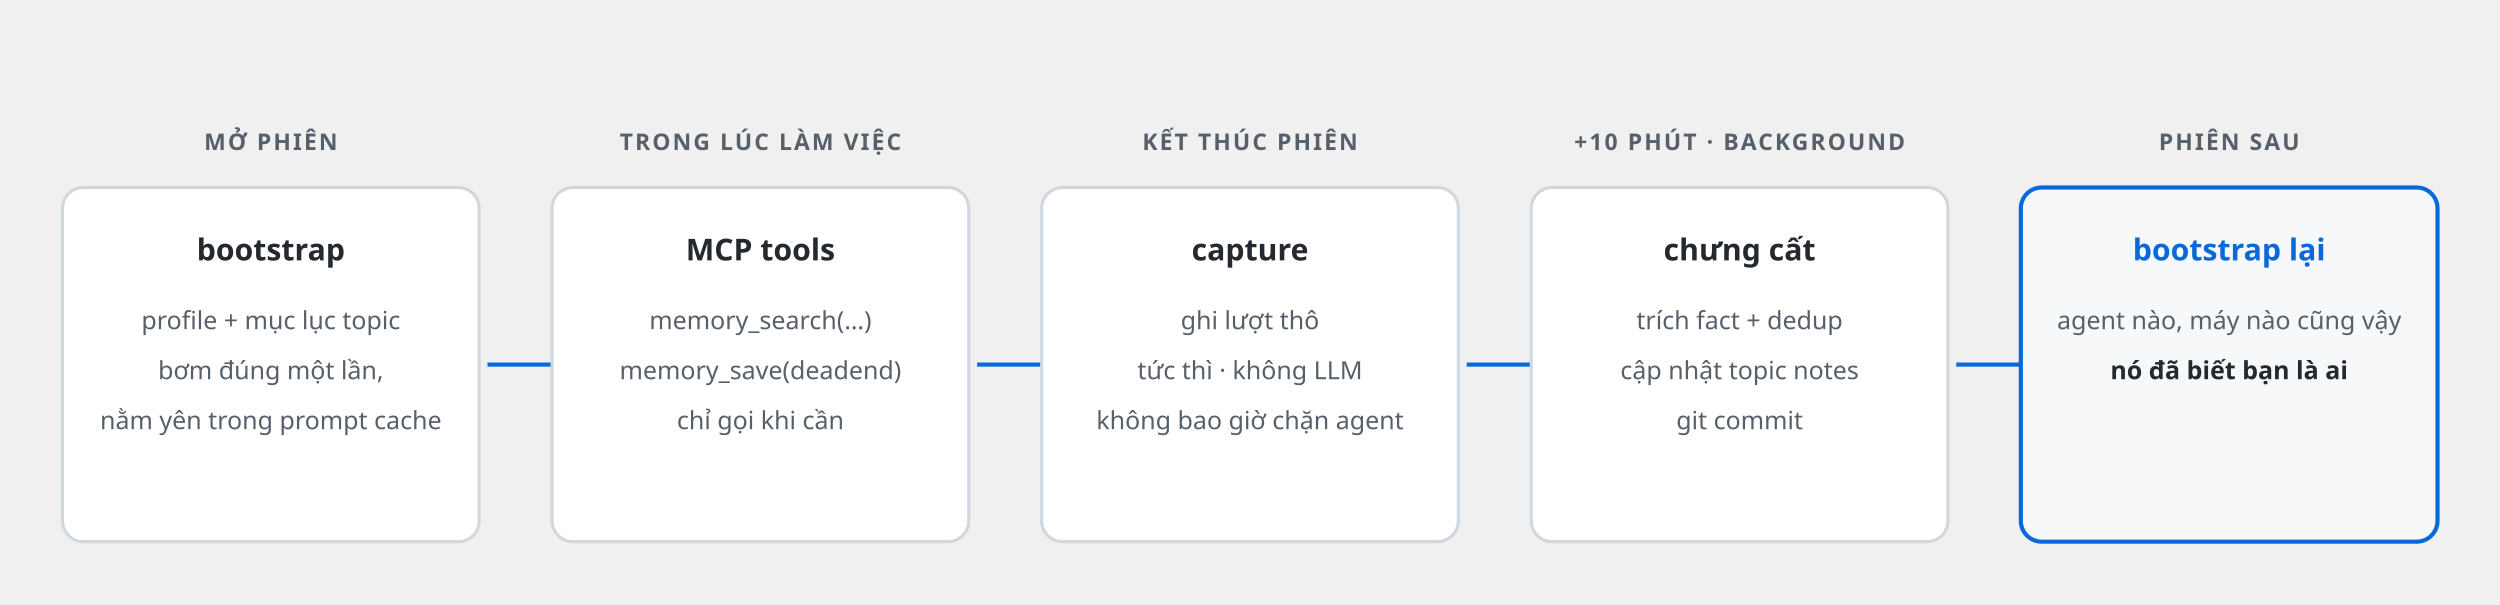
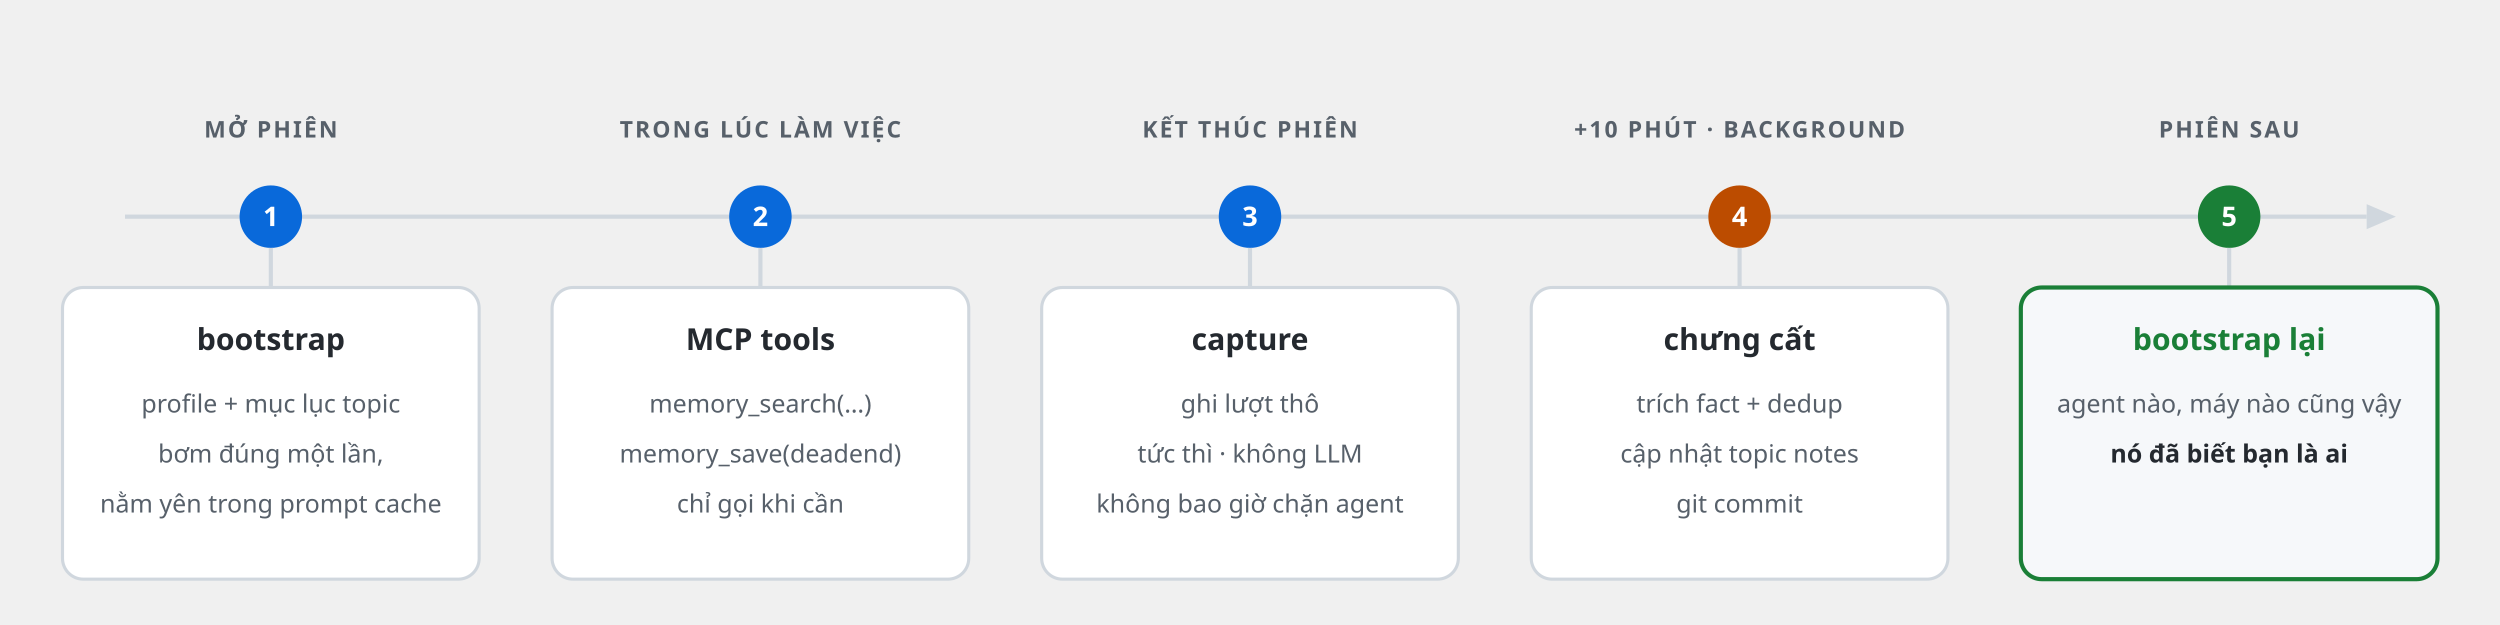
- <svg xmlns="http://www.w3.org/2000/svg" viewBox="0 0 1200 290" role="img" aria-label="memgw session lifecycle">
-   <defs>
-     <marker id="ab" viewBox="0 0 10 10" refX="9" refY="5" markerWidth="7" markerHeight="7" orient="auto-start-reverse">
-       <path d="M0 0L10 5L0 10z" fill="#0969da" />
-     </marker>
-     <marker id="ao" viewBox="0 0 10 10" refX="9" refY="5" markerWidth="7" markerHeight="7" orient="auto-start-reverse">
-       <path d="M0 0L10 5L0 10z" fill="#bc4c00" />
-     </marker>
-     <marker id="ag" viewBox="0 0 10 10" refX="9" refY="5" markerWidth="7" markerHeight="7" orient="auto-start-reverse">
-       <path d="M0 0L10 5L0 10z" fill="#1a7f37" />
-     </marker>
-   </defs>
-   <text x="130" y="72" font-family="-apple-system, 'Segoe UI', 'Noto Sans', Helvetica, Arial, sans-serif" font-size="11" font-weight="600" fill="#57606a" text-anchor="middle" letter-spacing="1">MỞ PHIÊN</text>
-   <rect x="30" y="90" width="200" height="170" rx="10" fill="#ffffff" stroke="#d0d7de" stroke-width="1.5" />
-   <text x="130" y="125" font-family="-apple-system, 'Segoe UI', 'Noto Sans', Helvetica, Arial, sans-serif" font-size="14.5" font-weight="600" fill="#24292f" text-anchor="middle">bootstrap</text>
-   <text x="130" y="158" font-family="-apple-system, 'Segoe UI', 'Noto Sans', Helvetica, Arial, sans-serif" font-size="12" font-weight="normal" fill="#57606a" text-anchor="middle">profile + mục lục topic</text>
-   <text x="130" y="182" font-family="-apple-system, 'Segoe UI', 'Noto Sans', Helvetica, Arial, sans-serif" font-size="12" font-weight="normal" fill="#57606a" text-anchor="middle">bơm đúng một lần,</text>
-   <text x="130" y="206" font-family="-apple-system, 'Segoe UI', 'Noto Sans', Helvetica, Arial, sans-serif" font-size="12" font-weight="normal" fill="#57606a" text-anchor="middle">nằm yên trong prompt cache</text>
-   <line x1="234" y1="175" x2="291" y2="175" stroke="#0969da" stroke-width="2" marker-end="url(#ab)" />
-   <text x="365" y="72" font-family="-apple-system, 'Segoe UI', 'Noto Sans', Helvetica, Arial, sans-serif" font-size="11" font-weight="600" fill="#57606a" text-anchor="middle" letter-spacing="1">TRONG LÚC LÀM VIỆC</text>
-   <rect x="265" y="90" width="200" height="170" rx="10" fill="#ffffff" stroke="#d0d7de" stroke-width="1.5" />
-   <text x="365" y="125" font-family="-apple-system, 'Segoe UI', 'Noto Sans', Helvetica, Arial, sans-serif" font-size="14.5" font-weight="600" fill="#24292f" text-anchor="middle">MCP tools</text>
-   <text x="365" y="158" font-family="-apple-system, 'Segoe UI', 'Noto Sans', Helvetica, Arial, sans-serif" font-size="12" font-weight="normal" fill="#57606a" text-anchor="middle">memory_search(…)</text>
-   <text x="365" y="182" font-family="-apple-system, 'Segoe UI', 'Noto Sans', Helvetica, Arial, sans-serif" font-size="12" font-weight="normal" fill="#57606a" text-anchor="middle">memory_save(deadend)</text>
-   <text x="365" y="206" font-family="-apple-system, 'Segoe UI', 'Noto Sans', Helvetica, Arial, sans-serif" font-size="12" font-weight="normal" fill="#57606a" text-anchor="middle">chỉ gọi khi cần</text>
-   <line x1="469" y1="175" x2="526" y2="175" stroke="#0969da" stroke-width="2" marker-end="url(#ab)" />
-   <text x="600" y="72" font-family="-apple-system, 'Segoe UI', 'Noto Sans', Helvetica, Arial, sans-serif" font-size="11" font-weight="600" fill="#57606a" text-anchor="middle" letter-spacing="1">KẾT THÚC PHIÊN</text>
-   <rect x="500" y="90" width="200" height="170" rx="10" fill="#ffffff" stroke="#d0d7de" stroke-width="1.5" />
-   <text x="600" y="125" font-family="-apple-system, 'Segoe UI', 'Noto Sans', Helvetica, Arial, sans-serif" font-size="14.5" font-weight="600" fill="#24292f" text-anchor="middle">capture</text>
-   <text x="600" y="158" font-family="-apple-system, 'Segoe UI', 'Noto Sans', Helvetica, Arial, sans-serif" font-size="12" font-weight="normal" fill="#57606a" text-anchor="middle">ghi lượt thô</text>
-   <text x="600" y="182" font-family="-apple-system, 'Segoe UI', 'Noto Sans', Helvetica, Arial, sans-serif" font-size="12" font-weight="normal" fill="#57606a" text-anchor="middle">tức thì · không LLM</text>
-   <text x="600" y="206" font-family="-apple-system, 'Segoe UI', 'Noto Sans', Helvetica, Arial, sans-serif" font-size="12" font-weight="normal" fill="#57606a" text-anchor="middle">không bao giờ chặn agent</text>
-   <line x1="704" y1="175" x2="761" y2="175" stroke="#0969da" stroke-width="2" marker-end="url(#ab)" />
-   <text x="835" y="72" font-family="-apple-system, 'Segoe UI', 'Noto Sans', Helvetica, Arial, sans-serif" font-size="11" font-weight="600" fill="#57606a" text-anchor="middle" letter-spacing="1">+10 PHÚT · BACKGROUND</text>
-   <rect x="735" y="90" width="200" height="170" rx="10" fill="#ffffff" stroke="#d0d7de" stroke-width="1.5" />
-   <text x="835" y="125" font-family="-apple-system, 'Segoe UI', 'Noto Sans', Helvetica, Arial, sans-serif" font-size="14.5" font-weight="600" fill="#24292f" text-anchor="middle">chưng cất</text>
-   <text x="835" y="158" font-family="-apple-system, 'Segoe UI', 'Noto Sans', Helvetica, Arial, sans-serif" font-size="12" font-weight="normal" fill="#57606a" text-anchor="middle">trích fact + dedup</text>
-   <text x="835" y="182" font-family="-apple-system, 'Segoe UI', 'Noto Sans', Helvetica, Arial, sans-serif" font-size="12" font-weight="normal" fill="#57606a" text-anchor="middle">cập nhật topic notes</text>
-   <text x="835" y="206" font-family="-apple-system, 'Segoe UI', 'Noto Sans', Helvetica, Arial, sans-serif" font-size="12" font-weight="normal" fill="#57606a" text-anchor="middle">git commit</text>
-   <line x1="939" y1="175" x2="996" y2="175" stroke="#0969da" stroke-width="2" marker-end="url(#ab)" />
-   <text x="1070" y="72" font-family="-apple-system, 'Segoe UI', 'Noto Sans', Helvetica, Arial, sans-serif" font-size="11" font-weight="600" fill="#57606a" text-anchor="middle" letter-spacing="1">PHIÊN SAU</text>
-   <rect x="970" y="90" width="200" height="170" rx="10" fill="#f6f8fa" stroke="#0969da" stroke-width="2" />
-   <text x="1070" y="125" font-family="-apple-system, 'Segoe UI', 'Noto Sans', Helvetica, Arial, sans-serif" font-size="14.5" font-weight="600" fill="#0969da" text-anchor="middle">bootstrap lại</text>
-   <text x="1070" y="158" font-family="-apple-system, 'Segoe UI', 'Noto Sans', Helvetica, Arial, sans-serif" font-size="12" font-weight="normal" fill="#57606a" text-anchor="middle">agent nào, máy nào cũng vậy</text>
-   <text x="1070" y="182" font-family="-apple-system, 'Segoe UI', 'Noto Sans', Helvetica, Arial, sans-serif" font-size="12" font-weight="600" fill="#24292f" text-anchor="middle">nó đã biết bạn là ai</text>
+ <svg xmlns="http://www.w3.org/2000/svg" viewBox="0 0 1200 300" role="img" aria-label="memgw session lifecycle">
+   <line x1="60" y1="104" x2="1136" y2="104" stroke="#d0d7de" stroke-width="2" />
+   <polygon points="1150,104 1136,98 1136,110" fill="#d0d7de" />
+   <text x="130" y="66" font-family="-apple-system, 'Segoe UI', 'Noto Sans', Helvetica, Arial, sans-serif" font-size="11" font-weight="600" fill="#57606a" text-anchor="middle" letter-spacing="1">MỞ PHIÊN</text>
+   <circle cx="130" cy="104" r="15" fill="#0969da" />
+   <text x="130" y="108.5" font-family="-apple-system, 'Segoe UI', 'Noto Sans', Helvetica, Arial, sans-serif" font-size="13" font-weight="700" fill="#ffffff" text-anchor="middle">1</text>
+   <line x1="130" y1="119" x2="130" y2="138" stroke="#d0d7de" stroke-width="2" />
+   <rect x="30" y="138" width="200" height="140" rx="10" fill="#ffffff" stroke="#d0d7de" stroke-width="1.5" />
+   <text x="130" y="168" font-family="-apple-system, 'Segoe UI', 'Noto Sans', Helvetica, Arial, sans-serif" font-size="14.5" font-weight="600" fill="#24292f" text-anchor="middle">bootstrap</text>
+   <text x="130" y="198" font-family="-apple-system, 'Segoe UI', 'Noto Sans', Helvetica, Arial, sans-serif" font-size="12" font-weight="normal" fill="#57606a" text-anchor="middle">profile + mục lục topic</text>
+   <text x="130" y="222" font-family="-apple-system, 'Segoe UI', 'Noto Sans', Helvetica, Arial, sans-serif" font-size="12" font-weight="normal" fill="#57606a" text-anchor="middle">bơm đúng một lần,</text>
+   <text x="130" y="246" font-family="-apple-system, 'Segoe UI', 'Noto Sans', Helvetica, Arial, sans-serif" font-size="12" font-weight="normal" fill="#57606a" text-anchor="middle">nằm yên trong prompt cache</text>
+   <text x="365" y="66" font-family="-apple-system, 'Segoe UI', 'Noto Sans', Helvetica, Arial, sans-serif" font-size="11" font-weight="600" fill="#57606a" text-anchor="middle" letter-spacing="1">TRONG LÚC LÀM VIỆC</text>
+   <circle cx="365" cy="104" r="15" fill="#0969da" />
+   <text x="365" y="108.5" font-family="-apple-system, 'Segoe UI', 'Noto Sans', Helvetica, Arial, sans-serif" font-size="13" font-weight="700" fill="#ffffff" text-anchor="middle">2</text>
+   <line x1="365" y1="119" x2="365" y2="138" stroke="#d0d7de" stroke-width="2" />
+   <rect x="265" y="138" width="200" height="140" rx="10" fill="#ffffff" stroke="#d0d7de" stroke-width="1.5" />
+   <text x="365" y="168" font-family="-apple-system, 'Segoe UI', 'Noto Sans', Helvetica, Arial, sans-serif" font-size="14.5" font-weight="600" fill="#24292f" text-anchor="middle">MCP tools</text>
+   <text x="365" y="198" font-family="-apple-system, 'Segoe UI', 'Noto Sans', Helvetica, Arial, sans-serif" font-size="12" font-weight="normal" fill="#57606a" text-anchor="middle">memory_search(…)</text>
+   <text x="365" y="222" font-family="-apple-system, 'Segoe UI', 'Noto Sans', Helvetica, Arial, sans-serif" font-size="12" font-weight="normal" fill="#57606a" text-anchor="middle">memory_save(deadend)</text>
+   <text x="365" y="246" font-family="-apple-system, 'Segoe UI', 'Noto Sans', Helvetica, Arial, sans-serif" font-size="12" font-weight="normal" fill="#57606a" text-anchor="middle">chỉ gọi khi cần</text>
+   <text x="600" y="66" font-family="-apple-system, 'Segoe UI', 'Noto Sans', Helvetica, Arial, sans-serif" font-size="11" font-weight="600" fill="#57606a" text-anchor="middle" letter-spacing="1">KẾT THÚC PHIÊN</text>
+   <circle cx="600" cy="104" r="15" fill="#0969da" />
+   <text x="600" y="108.5" font-family="-apple-system, 'Segoe UI', 'Noto Sans', Helvetica, Arial, sans-serif" font-size="13" font-weight="700" fill="#ffffff" text-anchor="middle">3</text>
+   <line x1="600" y1="119" x2="600" y2="138" stroke="#d0d7de" stroke-width="2" />
+   <rect x="500" y="138" width="200" height="140" rx="10" fill="#ffffff" stroke="#d0d7de" stroke-width="1.5" />
+   <text x="600" y="168" font-family="-apple-system, 'Segoe UI', 'Noto Sans', Helvetica, Arial, sans-serif" font-size="14.5" font-weight="600" fill="#24292f" text-anchor="middle">capture</text>
+   <text x="600" y="198" font-family="-apple-system, 'Segoe UI', 'Noto Sans', Helvetica, Arial, sans-serif" font-size="12" font-weight="normal" fill="#57606a" text-anchor="middle">ghi lượt thô</text>
+   <text x="600" y="222" font-family="-apple-system, 'Segoe UI', 'Noto Sans', Helvetica, Arial, sans-serif" font-size="12" font-weight="normal" fill="#57606a" text-anchor="middle">tức thì · không LLM</text>
+   <text x="600" y="246" font-family="-apple-system, 'Segoe UI', 'Noto Sans', Helvetica, Arial, sans-serif" font-size="12" font-weight="normal" fill="#57606a" text-anchor="middle">không bao giờ chặn agent</text>
+   <text x="835" y="66" font-family="-apple-system, 'Segoe UI', 'Noto Sans', Helvetica, Arial, sans-serif" font-size="11" font-weight="600" fill="#57606a" text-anchor="middle" letter-spacing="1">+10 PHÚT · BACKGROUND</text>
+   <circle cx="835" cy="104" r="15" fill="#bc4c00" />
+   <text x="835" y="108.5" font-family="-apple-system, 'Segoe UI', 'Noto Sans', Helvetica, Arial, sans-serif" font-size="13" font-weight="700" fill="#ffffff" text-anchor="middle">4</text>
+   <line x1="835" y1="119" x2="835" y2="138" stroke="#d0d7de" stroke-width="2" />
+   <rect x="735" y="138" width="200" height="140" rx="10" fill="#ffffff" stroke="#d0d7de" stroke-width="1.5" />
+   <text x="835" y="168" font-family="-apple-system, 'Segoe UI', 'Noto Sans', Helvetica, Arial, sans-serif" font-size="14.5" font-weight="600" fill="#24292f" text-anchor="middle">chưng cất</text>
+   <text x="835" y="198" font-family="-apple-system, 'Segoe UI', 'Noto Sans', Helvetica, Arial, sans-serif" font-size="12" font-weight="normal" fill="#57606a" text-anchor="middle">trích fact + dedup</text>
+   <text x="835" y="222" font-family="-apple-system, 'Segoe UI', 'Noto Sans', Helvetica, Arial, sans-serif" font-size="12" font-weight="normal" fill="#57606a" text-anchor="middle">cập nhật topic notes</text>
+   <text x="835" y="246" font-family="-apple-system, 'Segoe UI', 'Noto Sans', Helvetica, Arial, sans-serif" font-size="12" font-weight="normal" fill="#57606a" text-anchor="middle">git commit</text>
+   <text x="1070" y="66" font-family="-apple-system, 'Segoe UI', 'Noto Sans', Helvetica, Arial, sans-serif" font-size="11" font-weight="600" fill="#57606a" text-anchor="middle" letter-spacing="1">PHIÊN SAU</text>
+   <circle cx="1070" cy="104" r="15" fill="#1a7f37" />
+   <text x="1070" y="108.5" font-family="-apple-system, 'Segoe UI', 'Noto Sans', Helvetica, Arial, sans-serif" font-size="13" font-weight="700" fill="#ffffff" text-anchor="middle">5</text>
+   <line x1="1070" y1="119" x2="1070" y2="138" stroke="#d0d7de" stroke-width="2" />
+   <rect x="970" y="138" width="200" height="140" rx="10" fill="#f6f8fa" stroke="#1a7f37" stroke-width="2" />
+   <text x="1070" y="168" font-family="-apple-system, 'Segoe UI', 'Noto Sans', Helvetica, Arial, sans-serif" font-size="14.5" font-weight="600" fill="#1a7f37" text-anchor="middle">bootstrap lại</text>
+   <text x="1070" y="198" font-family="-apple-system, 'Segoe UI', 'Noto Sans', Helvetica, Arial, sans-serif" font-size="12" font-weight="normal" fill="#57606a" text-anchor="middle">agent nào, máy nào cũng vậy</text>
+   <text x="1070" y="222" font-family="-apple-system, 'Segoe UI', 'Noto Sans', Helvetica, Arial, sans-serif" font-size="12" font-weight="600" fill="#24292f" text-anchor="middle">nó đã biết bạn là ai</text>
</svg>
